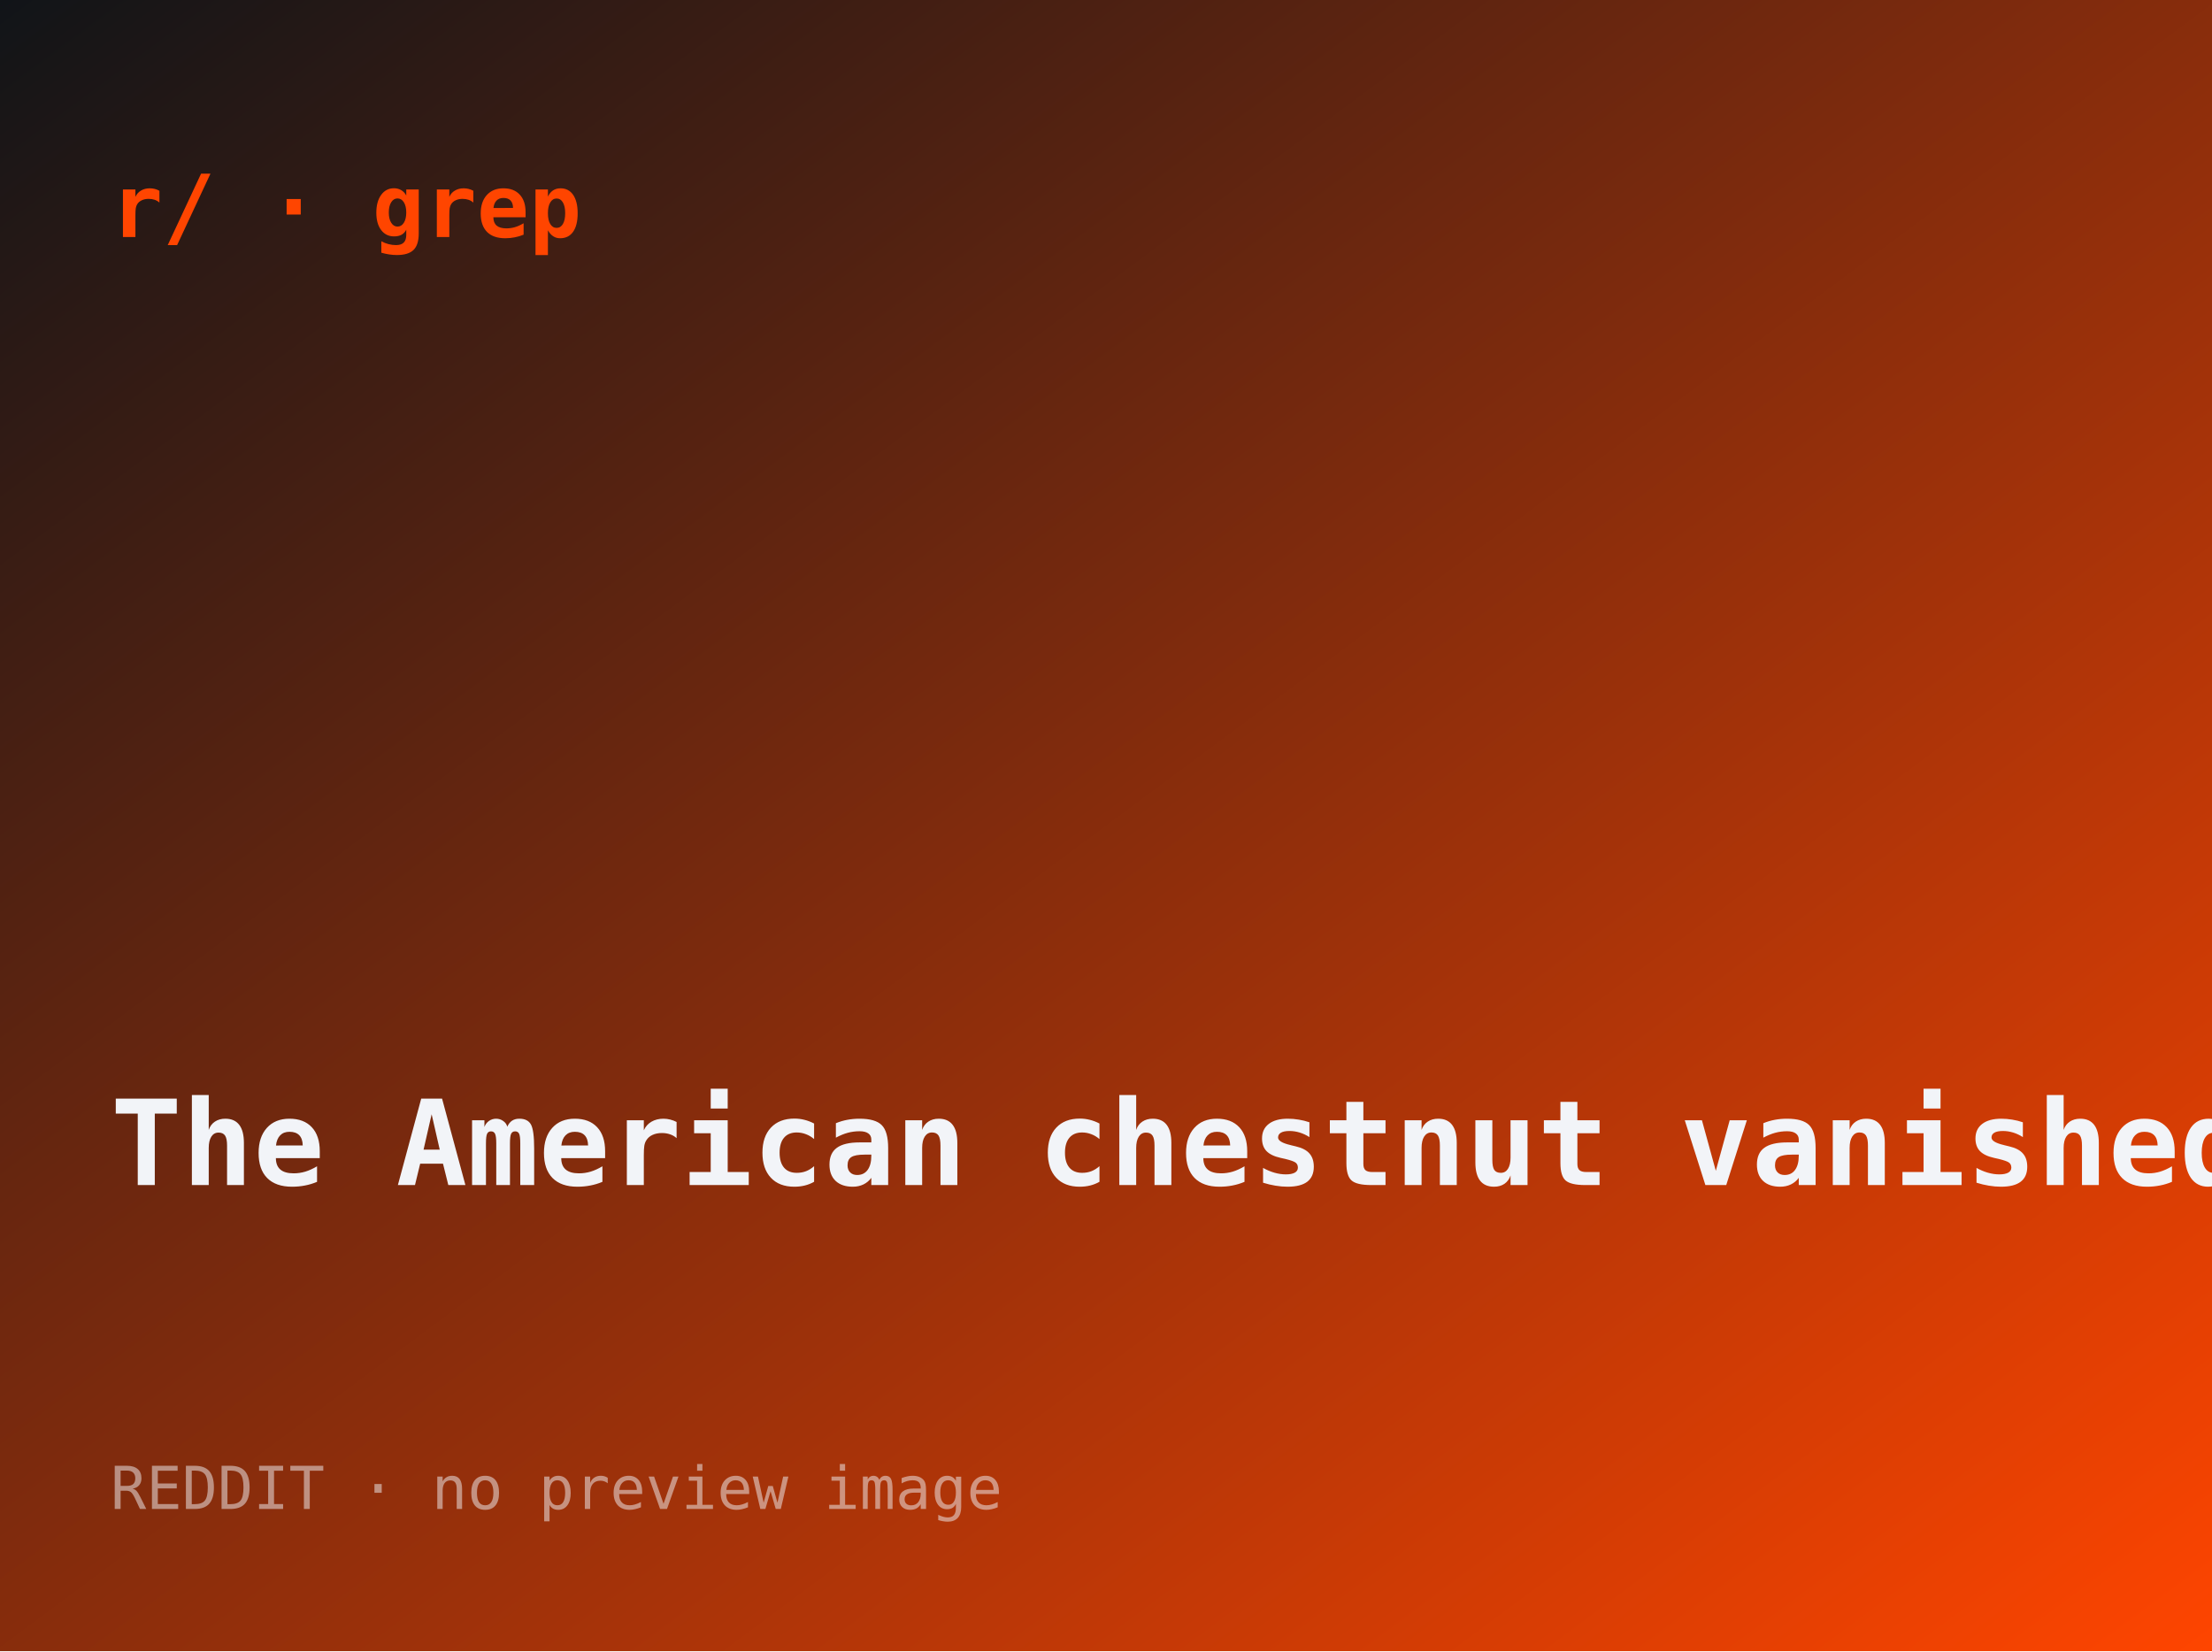
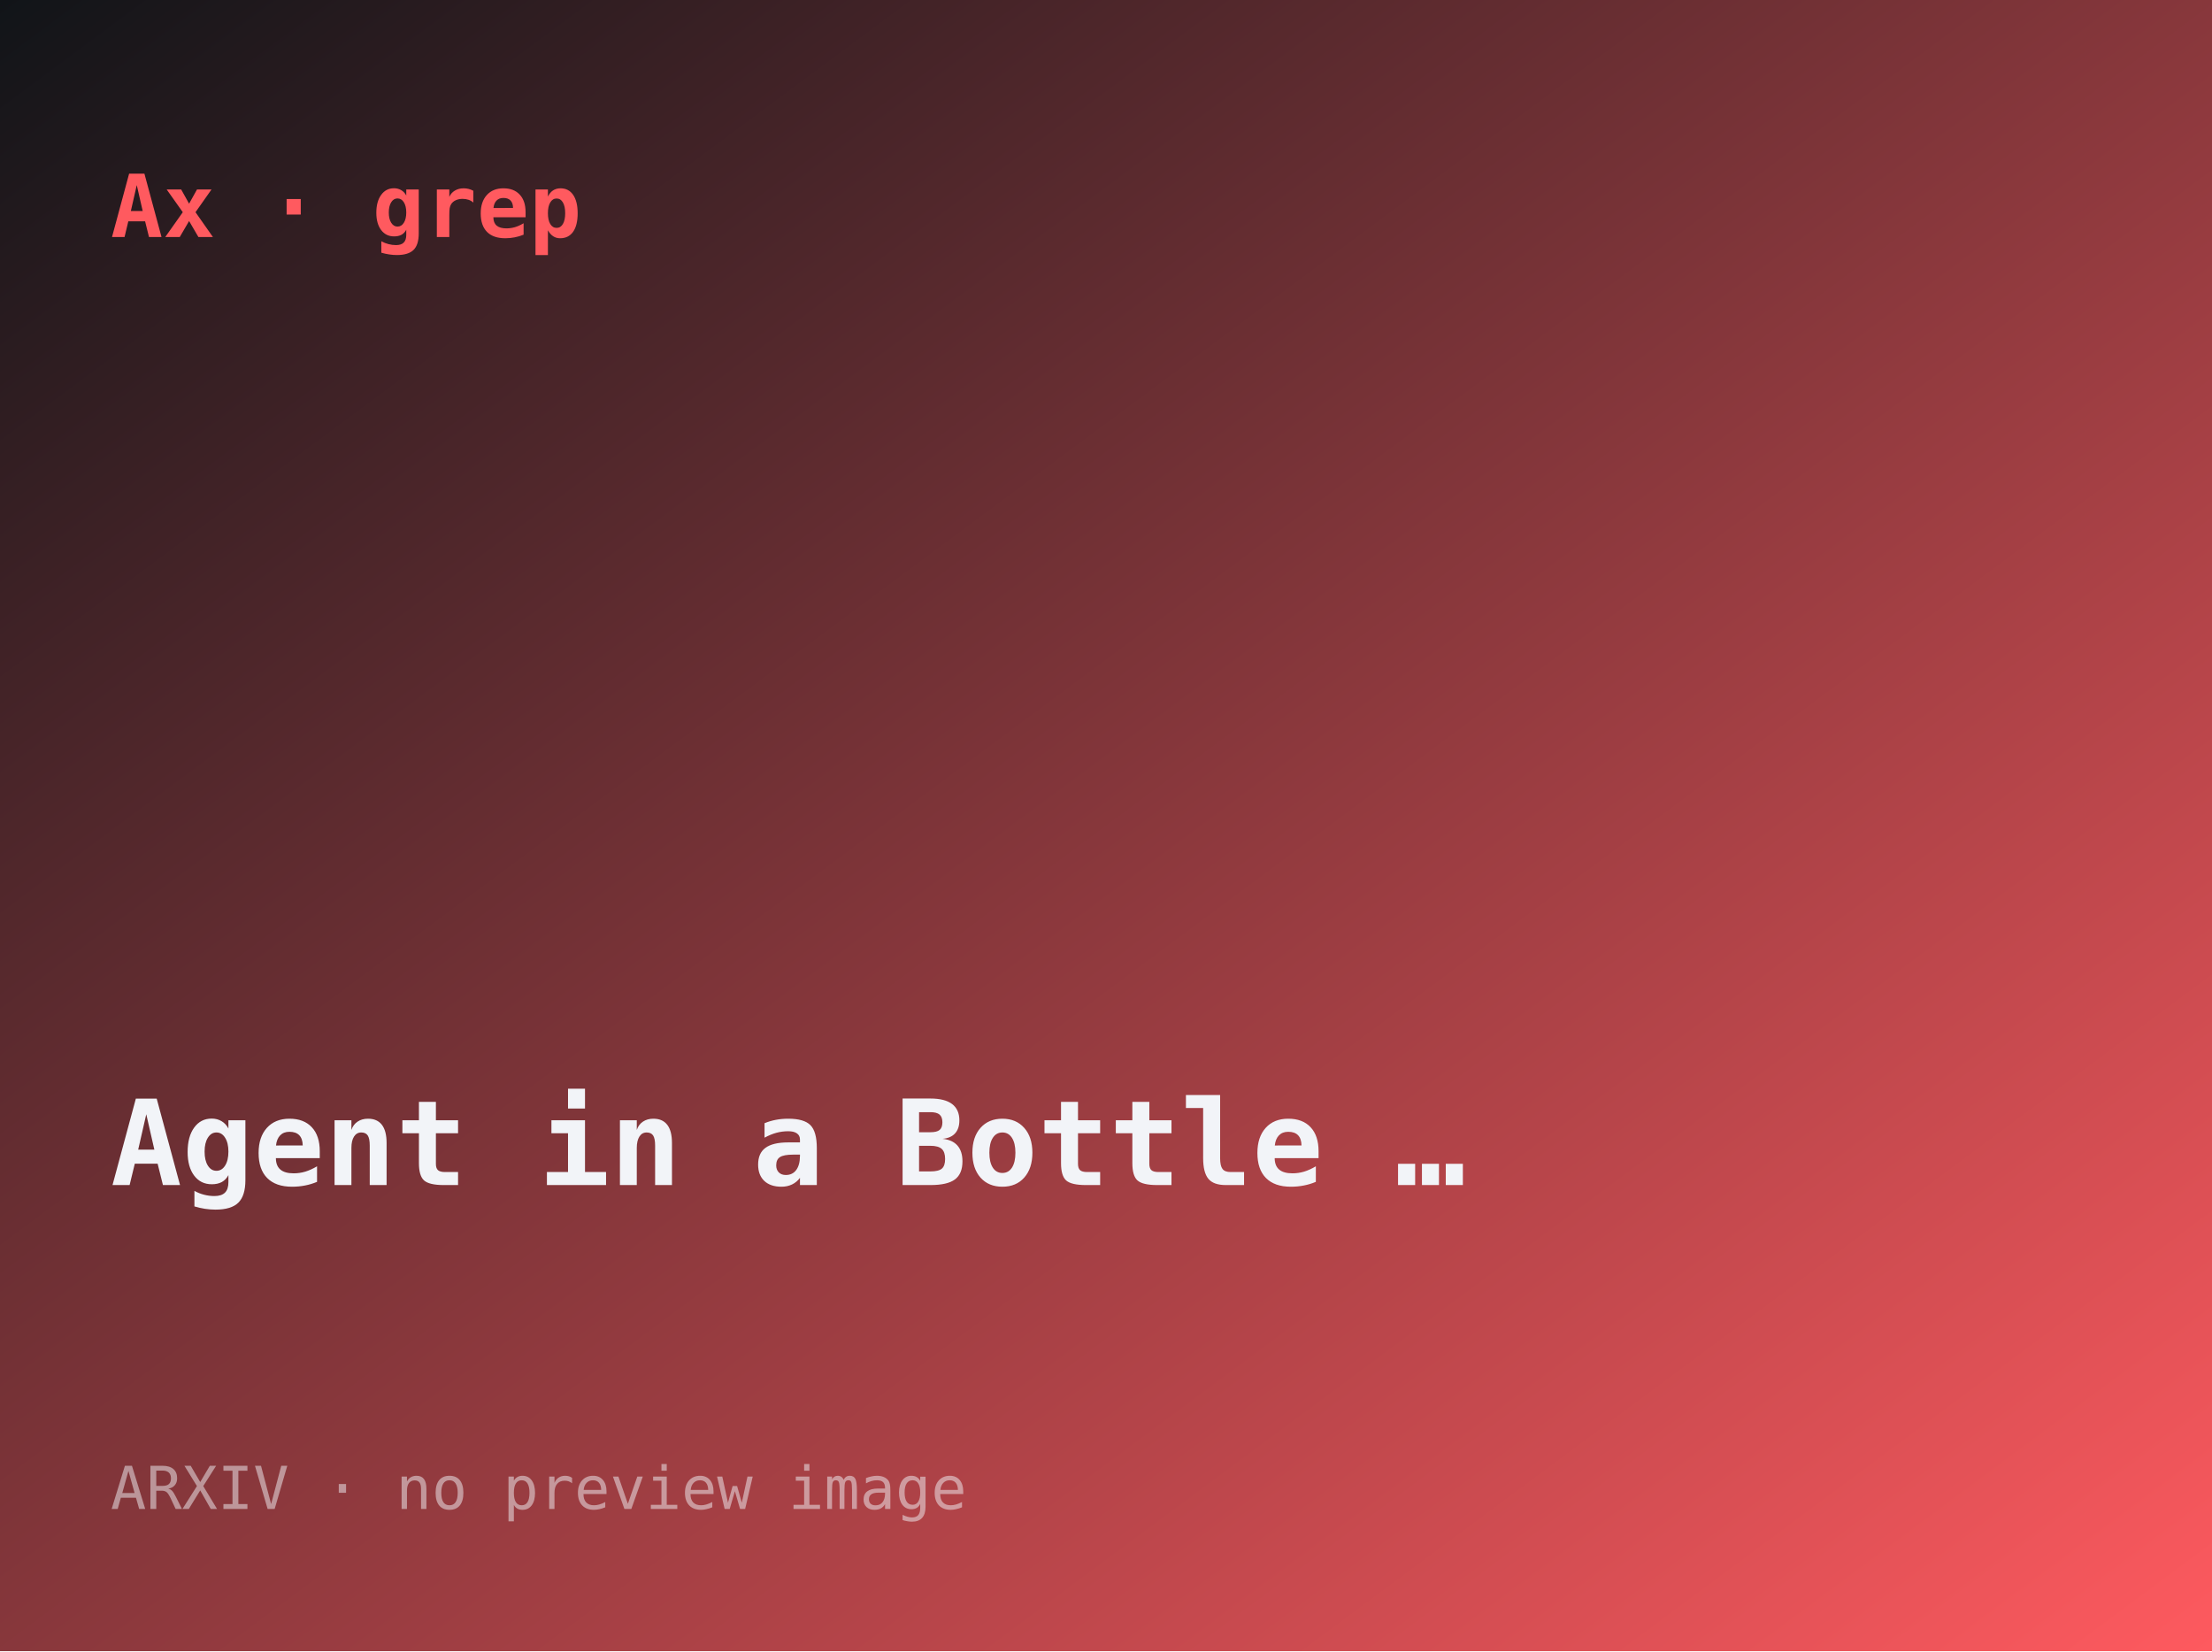
- <svg xmlns="http://www.w3.org/2000/svg" width="560" height="418" viewBox="0 0 560 418" role="img" aria-label="The American chestnut vanished from eastern forests in a few decades">
+ <svg xmlns="http://www.w3.org/2000/svg" width="560" height="418" viewBox="0 0 560 418" role="img" aria-label="Agent in a Bottle: turning LLM skills into cheap artifacts">
  <defs>
    <linearGradient id="g" x1="0" y1="0" x2="1" y2="1">
      <stop offset="0" stop-color="#101418" />
-       <stop offset="1" stop-color="#ff4500" />
+       <stop offset="1" stop-color="#ff5a5f" />
    </linearGradient>
  </defs>
  <rect width="560" height="418" fill="url(#g)" />
-   <text x="28" y="60" font-family="ui-monospace,monospace" font-size="22" fill="#ff4500" font-weight="700">r/ · grep</text>
-   <text x="28" y="300" font-family="ui-monospace,monospace" font-size="30" fill="#f2f4f8" font-weight="600">The American chestnut vanished …</text>
-   <text x="28" y="382" font-family="ui-monospace,monospace" font-size="15" fill="rgba(242,244,248,.5)">REDDIT · no preview image</text>
+   <text x="28" y="60" font-family="ui-monospace,monospace" font-size="22" fill="#ff5a5f" font-weight="700">Ax · grep</text>
+   <text x="28" y="300" font-family="ui-monospace,monospace" font-size="30" fill="#f2f4f8" font-weight="600">Agent in a Bottle …</text>
+   <text x="28" y="382" font-family="ui-monospace,monospace" font-size="15" fill="rgba(242,244,248,.5)">ARXIV · no preview image</text>
</svg>
